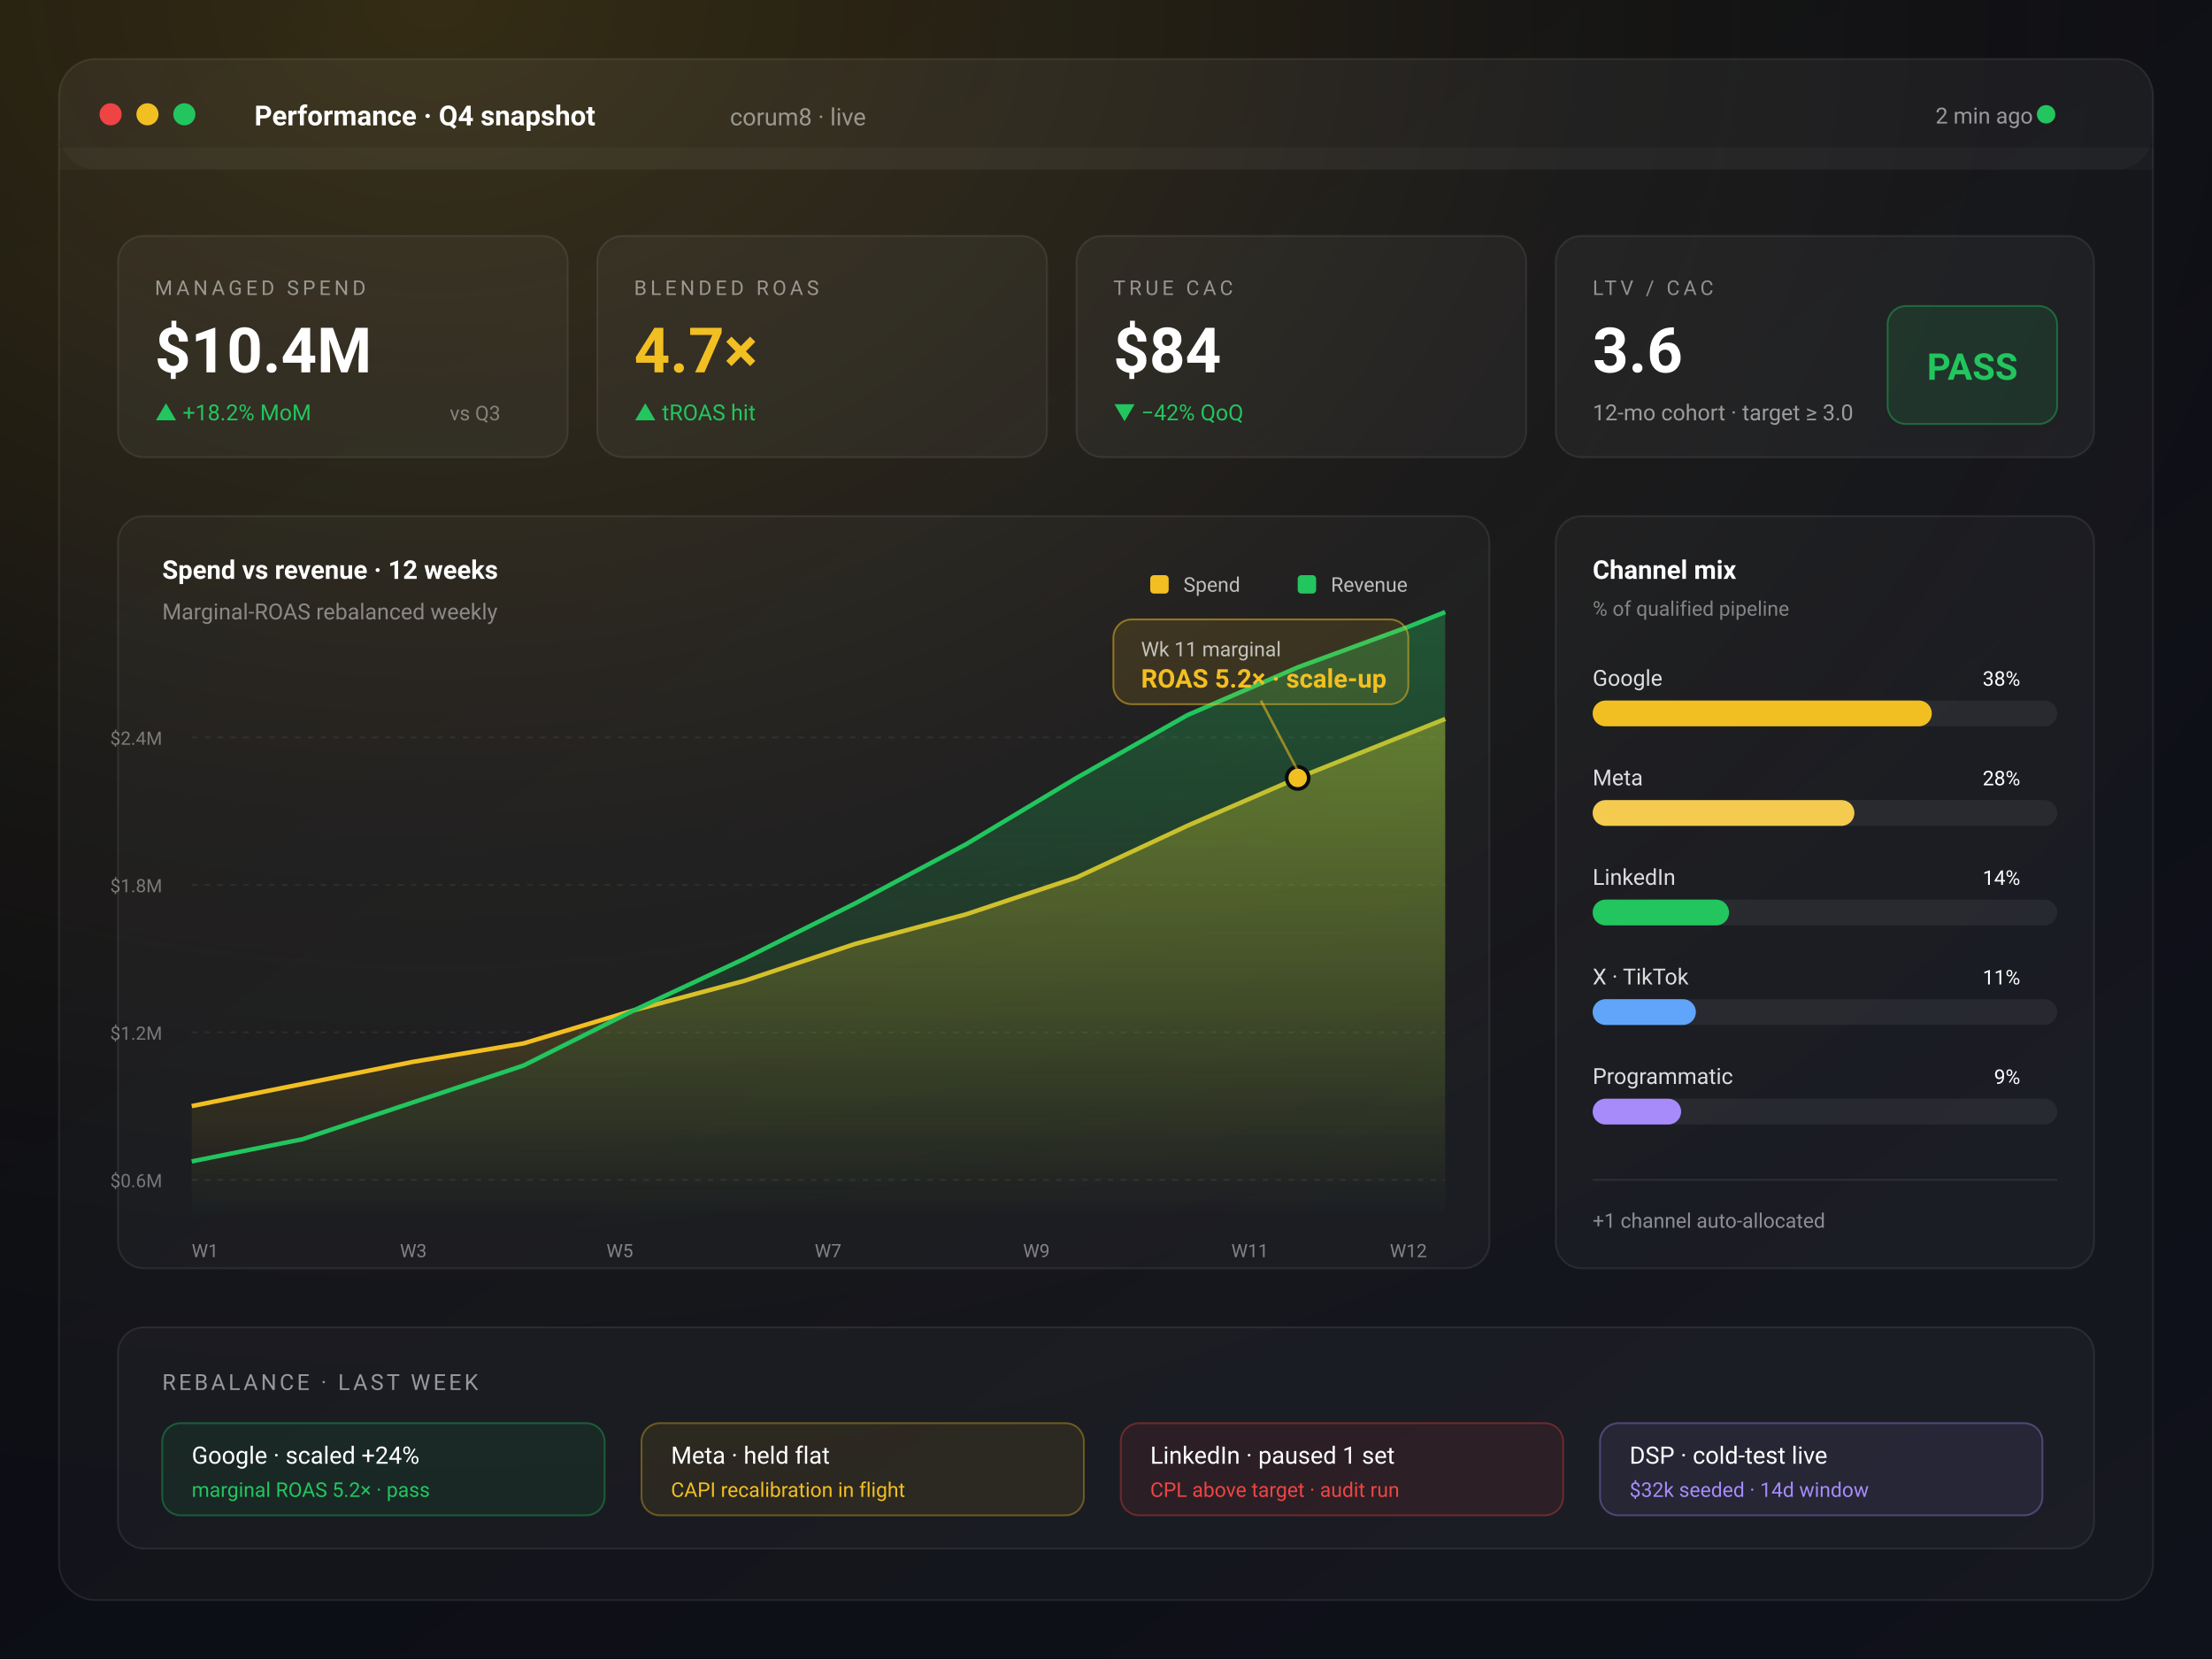
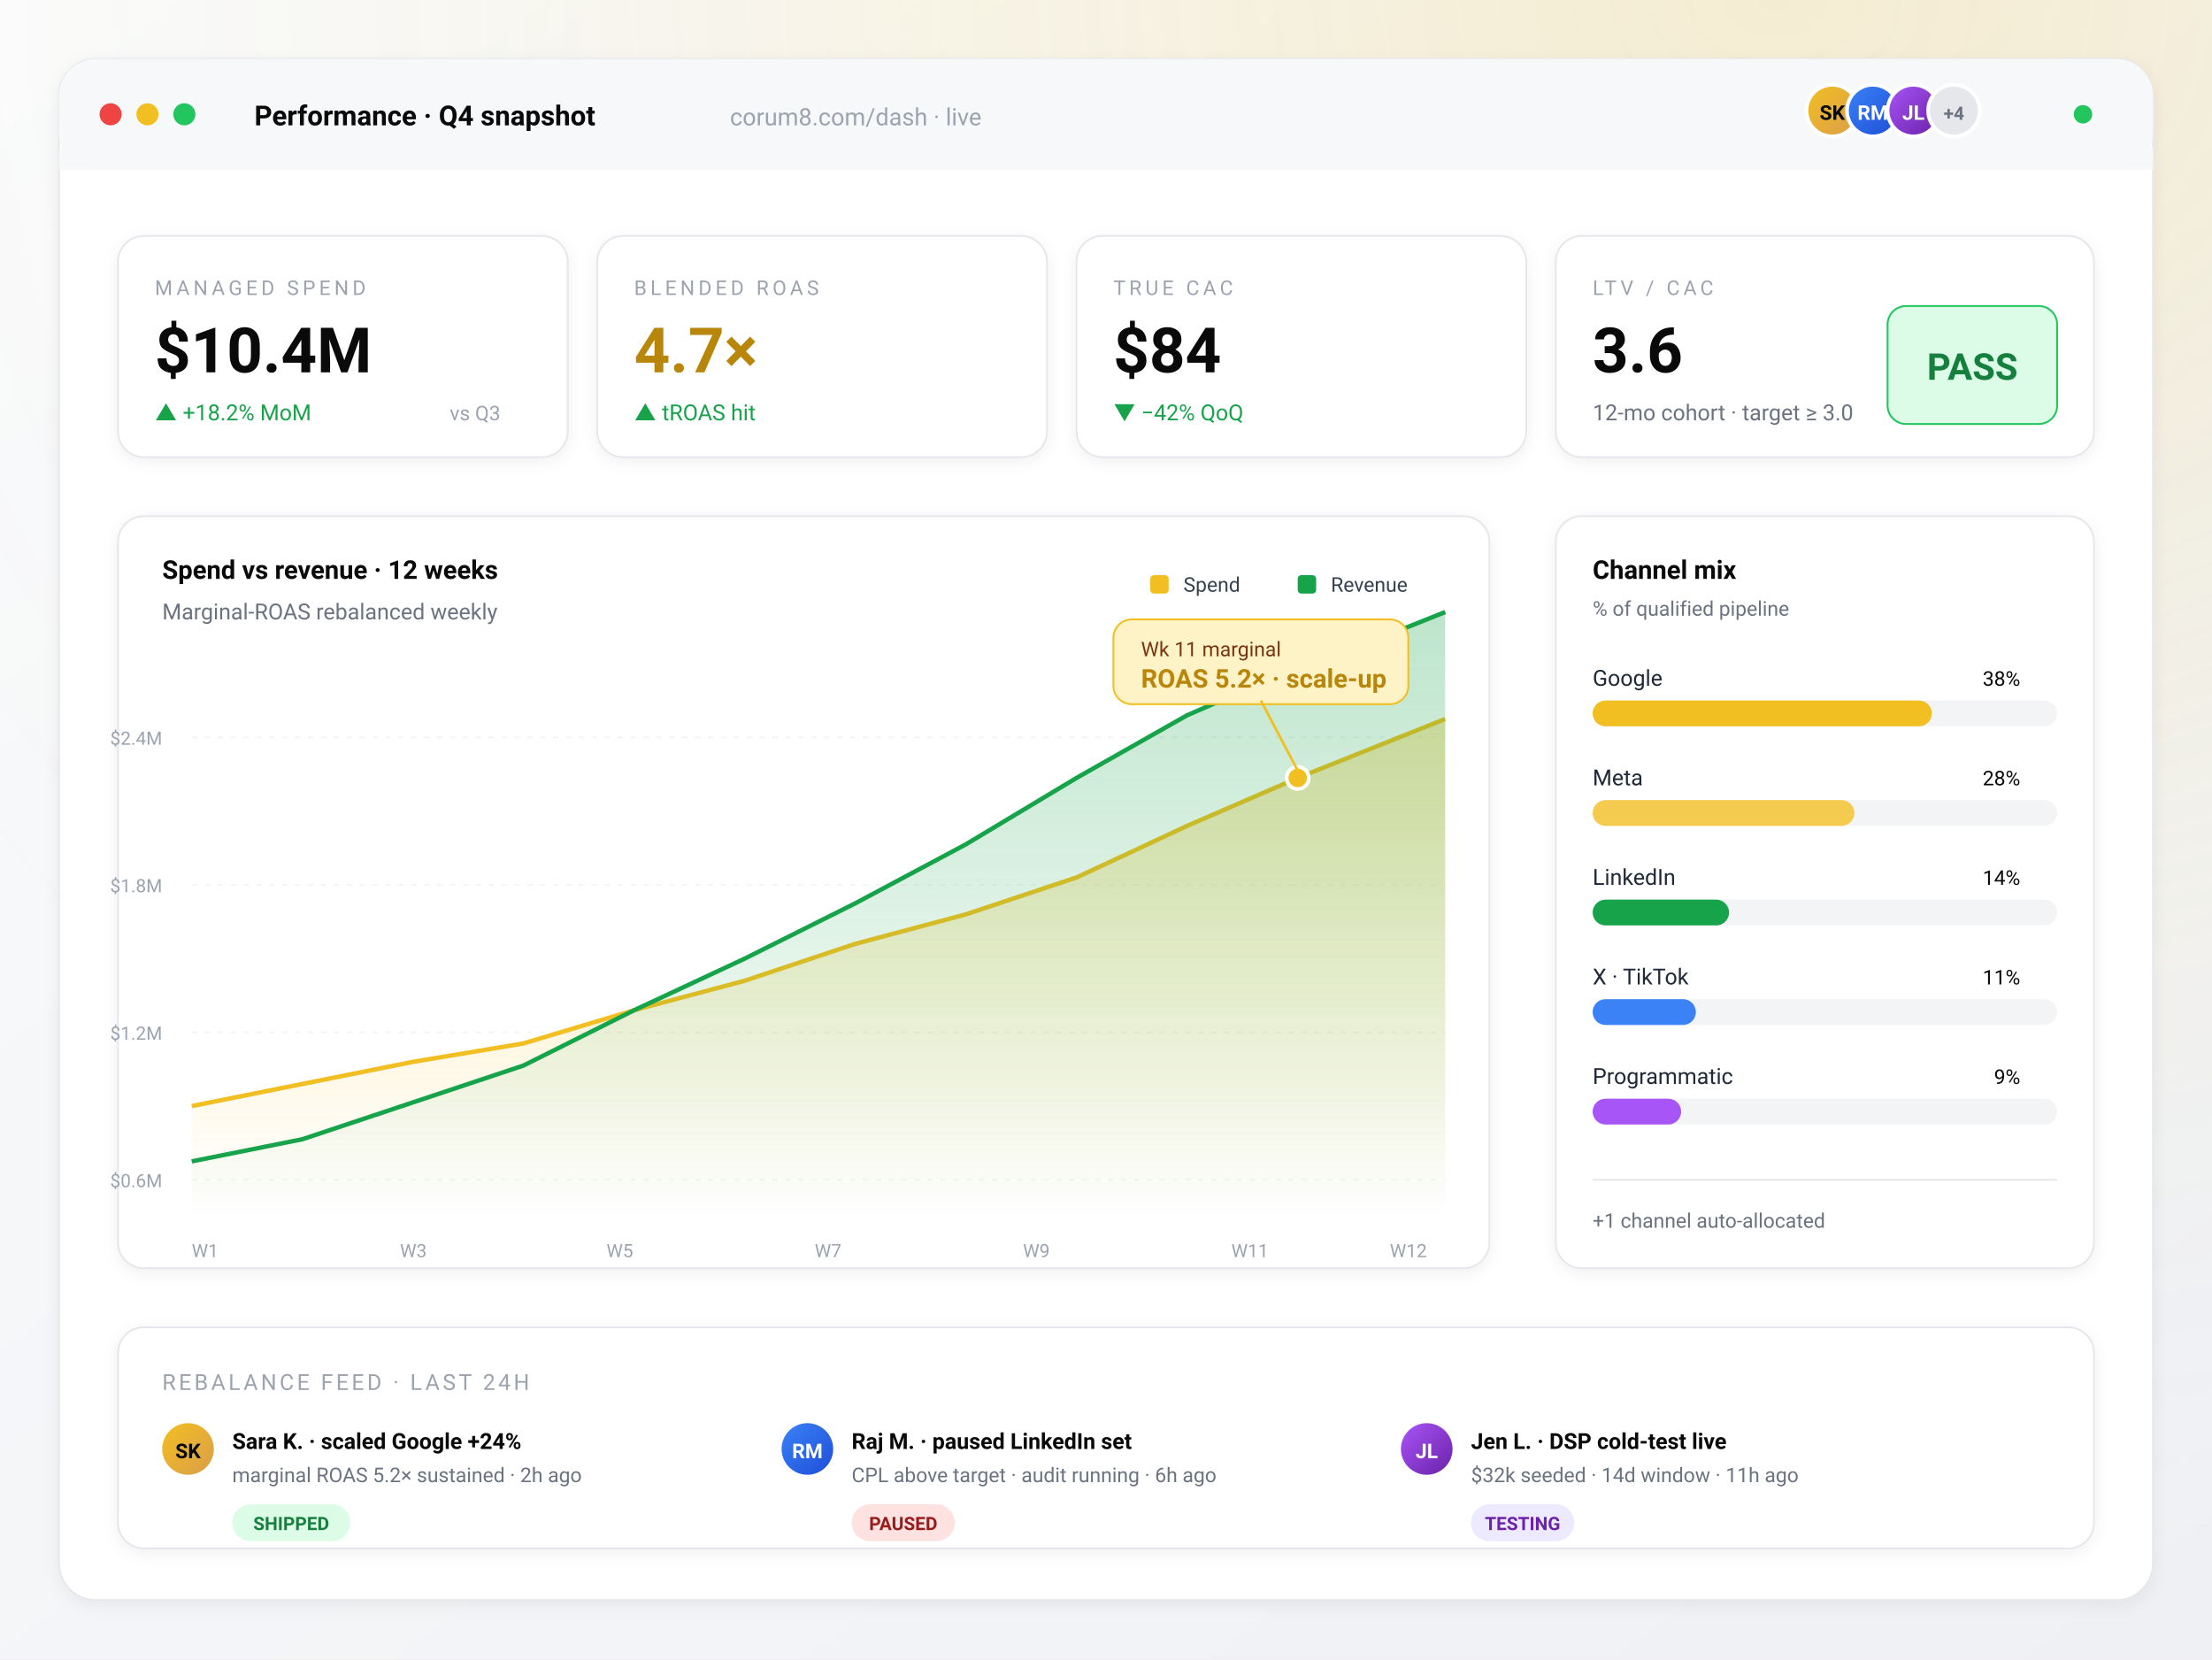
<svg xmlns="http://www.w3.org/2000/svg" viewBox="0 0 1200 900" width="1200" height="900" preserveAspectRatio="xMidYMid slice" font-family="-apple-system,BlinkMacSystemFont,'Segoe UI',Roboto,sans-serif">
  <defs>
    <linearGradient id="bg" x1="0" y1="0" x2="1" y2="1">
-       <stop offset="0%" stop-color="#0a0b10" />
-       <stop offset="100%" stop-color="#10121b" />
+       <stop offset="0%" stop-color="#fafbfc" />
+       <stop offset="100%" stop-color="#eef0f4" />
    </linearGradient>
-     <radialGradient id="wash" cx="20%" cy="0%" r="100%">
+     <radialGradient id="wash" cx="80%" cy="0%" r="100%">
      <stop offset="0%" stop-color="#f2bf22" stop-opacity="0.18" />
-       <stop offset="55%" stop-color="#f2bf22" stop-opacity="0.04" />
-       <stop offset="100%" stop-color="#000" stop-opacity="0" />
+       <stop offset="60%" stop-color="#f2bf22" stop-opacity="0.04" />
+       <stop offset="100%" stop-color="#fff" stop-opacity="0" />
    </radialGradient>
    <linearGradient id="lineFill" x1="0" y1="0" x2="0" y2="1">
-       <stop offset="0%" stop-color="#f2bf22" stop-opacity="0.42" />
+       <stop offset="0%" stop-color="#f2bf22" stop-opacity="0.35" />
      <stop offset="100%" stop-color="#f2bf22" stop-opacity="0" />
    </linearGradient>
    <linearGradient id="lineFill2" x1="0" y1="0" x2="0" y2="1">
-       <stop offset="0%" stop-color="#22c55e" stop-opacity="0.32" />
-       <stop offset="100%" stop-color="#22c55e" stop-opacity="0" />
+       <stop offset="0%" stop-color="#16a34a" stop-opacity="0.28" />
+       <stop offset="100%" stop-color="#16a34a" stop-opacity="0" />
    </linearGradient>
+     <linearGradient id="av1" x1="0" y1="0" x2="1" y2="1">
+       <stop offset="0%" stop-color="#f2bf22" />
+       <stop offset="100%" stop-color="#da9e49" />
+     </linearGradient>
+     <linearGradient id="av2" x1="0" y1="0" x2="1" y2="1">
+       <stop offset="0%" stop-color="#3b82f6" />
+       <stop offset="100%" stop-color="#1d4ed8" />
+     </linearGradient>
+     <linearGradient id="av3" x1="0" y1="0" x2="1" y2="1">
+       <stop offset="0%" stop-color="#a855f7" />
+       <stop offset="100%" stop-color="#6b21a8" />
+     </linearGradient>
+     <linearGradient id="av4" x1="0" y1="0" x2="1" y2="1">
+       <stop offset="0%" stop-color="#22c55e" />
+       <stop offset="100%" stop-color="#15803d" />
+     </linearGradient>
+     <filter id="cardShadow" x="-10%" y="-10%" width="120%" height="120%">
+       <feDropShadow dx="0" dy="2" stdDeviation="4" flood-color="#000" flood-opacity="0.06" />
+     </filter>
  </defs>
  <rect width="1200" height="900" fill="url(#bg)" />
  <rect width="1200" height="900" fill="url(#wash)" />
-   <rect x="32" y="32" width="1136" height="836" rx="20" fill="rgba(255,255,255,0.025)" stroke="rgba(255,255,255,0.08)" />
-   <rect x="32" y="32" width="1136" height="60" rx="20" fill="rgba(255,255,255,0.03)" />
-   <rect x="32" y="80" width="1136" height="12" fill="rgba(255,255,255,0.03)" />
+   <rect x="32" y="32" width="1136" height="836" rx="20" fill="#ffffff" stroke="#e5e7eb" filter="url(#cardShadow)" />
+   <rect x="32" y="32" width="1136" height="60" rx="20" fill="#f7f8fa" />
+   <rect x="32" y="80" width="1136" height="12" fill="#f7f8fa" />
  <circle cx="60" cy="62" r="6" fill="#ef4444" />
  <circle cx="80" cy="62" r="6" fill="#f2bf22" />
  <circle cx="100" cy="62" r="6" fill="#22c55e" />
-   <text x="138" y="68" font-size="15" font-weight="600" fill="#fff">Performance · Q4 snapshot</text>
-   <text x="396" y="68" font-size="13" fill="rgba(255,255,255,0.5)">corum8 · live</text>
-   <circle cx="1110" cy="62" r="5" fill="#22c55e" />
-   <text x="1050" y="67" font-size="12" fill="rgba(255,255,255,0.55)">2 min ago</text>
+   <text x="138" y="68" font-size="15" font-weight="600" fill="#0a0a0a">Performance · Q4 snapshot</text>
+   <text x="396" y="68" font-size="13" fill="#9ca3af">corum8.com/dash · live</text>
+   <g transform="translate(980,46)">
+     <circle cx="14" cy="14" r="14" fill="url(#av1)" stroke="#fff" stroke-width="2" />
+     <text x="14" y="19" font-size="11" font-weight="700" fill="#0a0a0a" text-anchor="middle">SK</text>
+     <circle cx="36" cy="14" r="14" fill="url(#av2)" stroke="#fff" stroke-width="2" />
+     <text x="36" y="19" font-size="11" font-weight="700" fill="#fff" text-anchor="middle">RM</text>
+     <circle cx="58" cy="14" r="14" fill="url(#av3)" stroke="#fff" stroke-width="2" />
+     <text x="58" y="19" font-size="11" font-weight="700" fill="#fff" text-anchor="middle">JL</text>
+     <circle cx="80" cy="14" r="14" fill="#e5e7eb" stroke="#fff" stroke-width="2" />
+     <text x="80" y="19" font-size="10" font-weight="700" fill="#6b7280" text-anchor="middle">+4</text>
+   </g>
+   <circle cx="1130" cy="62" r="5" fill="#22c55e" />
  <g transform="translate(64,128)">
-     <rect width="244" height="120" rx="14" fill="rgba(255,255,255,0.04)" stroke="rgba(255,255,255,0.08)" />
-     <text x="20" y="32" font-size="11" letter-spacing="2" fill="rgba(255,255,255,0.5)">MANAGED SPEND</text>
-     <text x="20" y="74" font-size="34" font-weight="700" fill="#fff">$10.4M</text>
-     <text x="20" y="100" font-size="12" fill="#22c55e">▲ +18.2% MoM</text>
-     <text x="180" y="100" font-size="11" fill="rgba(255,255,255,0.4)">vs Q3</text>
+     <rect width="244" height="120" rx="14" fill="#ffffff" stroke="#e5e7eb" filter="url(#cardShadow)" />
+     <text x="20" y="32" font-size="11" letter-spacing="2" fill="#9ca3af">MANAGED SPEND</text>
+     <text x="20" y="74" font-size="34" font-weight="700" fill="#0a0a0a">$10.4M</text>
+     <text x="20" y="100" font-size="12" fill="#16a34a">▲ +18.2% MoM</text>
+     <text x="180" y="100" font-size="11" fill="#9ca3af">vs Q3</text>
  </g>
  <g transform="translate(324,128)">
-     <rect width="244" height="120" rx="14" fill="rgba(255,255,255,0.04)" stroke="rgba(255,255,255,0.08)" />
-     <text x="20" y="32" font-size="11" letter-spacing="2" fill="rgba(255,255,255,0.5)">BLENDED ROAS</text>
-     <text x="20" y="74" font-size="34" font-weight="700" fill="#f2bf22">4.7×</text>
-     <text x="20" y="100" font-size="12" fill="#22c55e">▲ tROAS hit</text>
+     <rect width="244" height="120" rx="14" fill="#ffffff" stroke="#e5e7eb" filter="url(#cardShadow)" />
+     <text x="20" y="32" font-size="11" letter-spacing="2" fill="#9ca3af">BLENDED ROAS</text>
+     <text x="20" y="74" font-size="34" font-weight="700" fill="#b8860b">4.7×</text>
+     <text x="20" y="100" font-size="12" fill="#16a34a">▲ tROAS hit</text>
  </g>
  <g transform="translate(584,128)">
-     <rect width="244" height="120" rx="14" fill="rgba(255,255,255,0.04)" stroke="rgba(255,255,255,0.08)" />
-     <text x="20" y="32" font-size="11" letter-spacing="2" fill="rgba(255,255,255,0.5)">TRUE CAC</text>
-     <text x="20" y="74" font-size="34" font-weight="700" fill="#fff">$84</text>
-     <text x="20" y="100" font-size="12" fill="#22c55e">▼ −42% QoQ</text>
+     <rect width="244" height="120" rx="14" fill="#ffffff" stroke="#e5e7eb" filter="url(#cardShadow)" />
+     <text x="20" y="32" font-size="11" letter-spacing="2" fill="#9ca3af">TRUE CAC</text>
+     <text x="20" y="74" font-size="34" font-weight="700" fill="#0a0a0a">$84</text>
+     <text x="20" y="100" font-size="12" fill="#16a34a">▼ −42% QoQ</text>
  </g>
  <g transform="translate(844,128)">
-     <rect width="292" height="120" rx="14" fill="rgba(255,255,255,0.04)" stroke="rgba(255,255,255,0.08)" />
-     <text x="20" y="32" font-size="11" letter-spacing="2" fill="rgba(255,255,255,0.5)">LTV / CAC</text>
-     <text x="20" y="74" font-size="34" font-weight="700" fill="#fff">3.6</text>
-     <text x="20" y="100" font-size="12" fill="rgba(255,255,255,0.55)">12-mo cohort · target ≥ 3.0</text>
-     <rect x="180" y="38" width="92" height="64" rx="10" fill="rgba(34,197,94,0.12)" stroke="rgba(34,197,94,0.4)" />
-     <text x="226" y="78" font-size="20" font-weight="700" fill="#22c55e" text-anchor="middle">PASS</text>
+     <rect width="292" height="120" rx="14" fill="#ffffff" stroke="#e5e7eb" filter="url(#cardShadow)" />
+     <text x="20" y="32" font-size="11" letter-spacing="2" fill="#9ca3af">LTV / CAC</text>
+     <text x="20" y="74" font-size="34" font-weight="700" fill="#0a0a0a">3.6</text>
+     <text x="20" y="100" font-size="12" fill="#6b7280">12-mo cohort · target ≥ 3.0</text>
+     <rect x="180" y="38" width="92" height="64" rx="10" fill="#dcfce7" stroke="#22c55e" />
+     <text x="226" y="78" font-size="20" font-weight="700" fill="#15803d" text-anchor="middle">PASS</text>
  </g>
  <g transform="translate(64,280)">
-     <rect width="744" height="408" rx="14" fill="rgba(255,255,255,0.03)" stroke="rgba(255,255,255,0.08)" />
-     <text x="24" y="34" font-size="14" font-weight="600" fill="#fff">Spend vs revenue · 12 weeks</text>
-     <text x="24" y="56" font-size="12" fill="rgba(255,255,255,0.45)">Marginal-ROAS rebalanced weekly</text>
+     <rect width="744" height="408" rx="14" fill="#ffffff" stroke="#e5e7eb" filter="url(#cardShadow)" />
+     <text x="24" y="34" font-size="14" font-weight="600" fill="#0a0a0a">Spend vs revenue · 12 weeks</text>
+     <text x="24" y="56" font-size="12" fill="#6b7280">Marginal-ROAS rebalanced weekly</text>
    <g transform="translate(560,32)">
      <rect width="10" height="10" rx="2" fill="#f2bf22" />
-       <text x="18" y="9" font-size="11" fill="rgba(255,255,255,0.7)">Spend</text>
-       <rect x="80" width="10" height="10" rx="2" fill="#22c55e" />
-       <text x="98" y="9" font-size="11" fill="rgba(255,255,255,0.7)">Revenue</text>
+       <text x="18" y="9" font-size="11" fill="#374151">Spend</text>
+       <rect x="80" width="10" height="10" rx="2" fill="#16a34a" />
+       <text x="98" y="9" font-size="11" fill="#374151">Revenue</text>
    </g>
-     <g stroke="rgba(255,255,255,0.06)" stroke-dasharray="3,4">
+     <g stroke="#f3f4f6" stroke-dasharray="3,4">
      <line x1="40" y1="120" x2="720" y2="120" />
      <line x1="40" y1="200" x2="720" y2="200" />
      <line x1="40" y1="280" x2="720" y2="280" />
      <line x1="40" y1="360" x2="720" y2="360" />
    </g>
-     <g font-size="10" fill="rgba(255,255,255,0.4)">
+     <g font-size="10" fill="#9ca3af">
      <text x="24" y="124" text-anchor="end">$2.4M</text>
      <text x="24" y="204" text-anchor="end">$1.8M</text>
      <text x="24" y="284" text-anchor="end">$1.2M</text>
      <text x="24" y="364" text-anchor="end">$0.6M</text>
    </g>
    <path d="M40 320 L100 308 L160 296 L220 286 L280 268 L340 252 L400 232 L460 216 L520 196 L580 168 L640 142 L700 118 L720 110 L720 380 L40 380 Z" fill="url(#lineFill)" />
    <path d="M40 320 L100 308 L160 296 L220 286 L280 268 L340 252 L400 232 L460 216 L520 196 L580 168 L640 142 L700 118 L720 110" fill="none" stroke="#f2bf22" stroke-width="2.4" />
    <path d="M40 350 L100 338 L160 318 L220 298 L280 268 L340 240 L400 210 L460 178 L520 142 L580 108 L640 82 L700 60 L720 52 L720 380 L40 380 Z" fill="url(#lineFill2)" />
-     <path d="M40 350 L100 338 L160 318 L220 298 L280 268 L340 240 L400 210 L460 178 L520 142 L580 108 L640 82 L700 60 L720 52" fill="none" stroke="#22c55e" stroke-width="2.4" />
-     <circle cx="640" cy="142" r="6" fill="#f2bf22" stroke="#0a0b10" stroke-width="2" />
-     <rect x="540" y="56" width="160" height="46" rx="10" fill="rgba(242,191,34,0.12)" stroke="rgba(242,191,34,0.5)" />
-     <text x="555" y="76" font-size="11" fill="rgba(255,255,255,0.7)">Wk 11 marginal</text>
-     <text x="555" y="93" font-size="14" font-weight="700" fill="#f2bf22">ROAS 5.2× · scale-up</text>
-     <line x1="620" y1="100" x2="640" y2="138" stroke="rgba(242,191,34,0.55)" stroke-width="1.4" />
-     <g font-size="10" fill="rgba(255,255,255,0.45)">
+     <path d="M40 350 L100 338 L160 318 L220 298 L280 268 L340 240 L400 210 L460 178 L520 142 L580 108 L640 82 L700 60 L720 52" fill="none" stroke="#16a34a" stroke-width="2.4" />
+     <circle cx="640" cy="142" r="6" fill="#f2bf22" stroke="#fff" stroke-width="2" />
+     <rect x="540" y="56" width="160" height="46" rx="10" fill="#fef3c7" stroke="#f2bf22" />
+     <text x="555" y="76" font-size="11" fill="#78350f">Wk 11 marginal</text>
+     <text x="555" y="93" font-size="14" font-weight="700" fill="#b8860b">ROAS 5.2× · scale-up</text>
+     <line x1="620" y1="100" x2="640" y2="138" stroke="#f2bf22" stroke-width="1.4" />
+     <g font-size="10" fill="#9ca3af">
      <text x="40" y="402">W1</text>
      <text x="153" y="402">W3</text>
      <text x="265" y="402">W5</text>
      <text x="378" y="402">W7</text>
      <text x="491" y="402">W9</text>
      <text x="604" y="402">W11</text>
      <text x="690" y="402">W12</text>
    </g>
  </g>
  <g transform="translate(844,280)">
-     <rect width="292" height="408" rx="14" fill="rgba(255,255,255,0.03)" stroke="rgba(255,255,255,0.08)" />
-     <text x="20" y="34" font-size="14" font-weight="600" fill="#fff">Channel mix</text>
-     <text x="20" y="54" font-size="11" fill="rgba(255,255,255,0.45)">% of qualified pipeline</text>
-     <g font-size="12" fill="rgba(255,255,255,0.85)">
+     <rect width="292" height="408" rx="14" fill="#ffffff" stroke="#e5e7eb" filter="url(#cardShadow)" />
+     <text x="20" y="34" font-size="14" font-weight="600" fill="#0a0a0a">Channel mix</text>
+     <text x="20" y="54" font-size="11" fill="#6b7280">% of qualified pipeline</text>
+     <g font-size="12" fill="#1f2937">
      <text x="20" y="92">Google</text>
-       <rect x="20" y="100" width="252" height="14" rx="7" fill="rgba(255,255,255,0.06)" />
+       <rect x="20" y="100" width="252" height="14" rx="7" fill="#f3f4f6" />
      <rect x="20" y="100" width="184" height="14" rx="7" fill="#f2bf22" />
-       <text x="252" y="92" font-size="11" fill="#fff" text-anchor="end">38%</text>
+       <text x="252" y="92" font-size="11" fill="#0a0a0a" text-anchor="end">38%</text>
      <text x="20" y="146">Meta</text>
-       <rect x="20" y="154" width="252" height="14" rx="7" fill="rgba(255,255,255,0.06)" />
+       <rect x="20" y="154" width="252" height="14" rx="7" fill="#f3f4f6" />
      <rect x="20" y="154" width="142" height="14" rx="7" fill="#f4cb4e" />
-       <text x="252" y="146" font-size="11" fill="#fff" text-anchor="end">28%</text>
+       <text x="252" y="146" font-size="11" fill="#0a0a0a" text-anchor="end">28%</text>
      <text x="20" y="200">LinkedIn</text>
-       <rect x="20" y="208" width="252" height="14" rx="7" fill="rgba(255,255,255,0.06)" />
-       <rect x="20" y="208" width="74" height="14" rx="7" fill="#22c55e" />
-       <text x="252" y="200" font-size="11" fill="#fff" text-anchor="end">14%</text>
+       <rect x="20" y="208" width="252" height="14" rx="7" fill="#f3f4f6" />
+       <rect x="20" y="208" width="74" height="14" rx="7" fill="#16a34a" />
+       <text x="252" y="200" font-size="11" fill="#0a0a0a" text-anchor="end">14%</text>
      <text x="20" y="254">X · TikTok</text>
-       <rect x="20" y="262" width="252" height="14" rx="7" fill="rgba(255,255,255,0.06)" />
-       <rect x="20" y="262" width="56" height="14" rx="7" fill="#60a5fa" />
-       <text x="252" y="254" font-size="11" fill="#fff" text-anchor="end">11%</text>
+       <rect x="20" y="262" width="252" height="14" rx="7" fill="#f3f4f6" />
+       <rect x="20" y="262" width="56" height="14" rx="7" fill="#3b82f6" />
+       <text x="252" y="254" font-size="11" fill="#0a0a0a" text-anchor="end">11%</text>
      <text x="20" y="308">Programmatic</text>
-       <rect x="20" y="316" width="252" height="14" rx="7" fill="rgba(255,255,255,0.06)" />
-       <rect x="20" y="316" width="48" height="14" rx="7" fill="#a78bfa" />
-       <text x="252" y="308" font-size="11" fill="#fff" text-anchor="end">9%</text>
+       <rect x="20" y="316" width="252" height="14" rx="7" fill="#f3f4f6" />
+       <rect x="20" y="316" width="48" height="14" rx="7" fill="#a855f7" />
+       <text x="252" y="308" font-size="11" fill="#0a0a0a" text-anchor="end">9%</text>
    </g>
-     <line x1="20" y1="360" x2="272" y2="360" stroke="rgba(255,255,255,0.08)" />
-     <text x="20" y="386" font-size="11" fill="rgba(255,255,255,0.5)">+1 channel auto-allocated</text>
+     <line x1="20" y1="360" x2="272" y2="360" stroke="#e5e7eb" />
+     <text x="20" y="386" font-size="11" fill="#6b7280">+1 channel auto-allocated</text>
  </g>
  <g transform="translate(64,720)">
-     <rect width="1072" height="120" rx="14" fill="rgba(255,255,255,0.03)" stroke="rgba(255,255,255,0.08)" />
-     <text x="24" y="34" font-size="12" letter-spacing="1.6" fill="rgba(255,255,255,0.55)">REBALANCE · LAST WEEK</text>
-     <g transform="translate(24,52)" font-size="13" fill="#fff">
-       <rect width="240" height="50" rx="10" fill="rgba(34,197,94,0.08)" stroke="rgba(34,197,94,0.35)" />
-       <text x="16" y="22">Google · scaled +24%</text>
-       <text x="16" y="40" font-size="11" fill="#22c55e">marginal ROAS 5.2× · pass</text>
-       <g transform="translate(260,0)">
-         <rect width="240" height="50" rx="10" fill="rgba(242,191,34,0.08)" stroke="rgba(242,191,34,0.35)" />
-         <text x="16" y="22">Meta · held flat</text>
-         <text x="16" y="40" font-size="11" fill="#f2bf22">CAPI recalibration in flight</text>
-       </g>
-       <g transform="translate(520,0)">
-         <rect width="240" height="50" rx="10" fill="rgba(239,68,68,0.08)" stroke="rgba(239,68,68,0.35)" />
-         <text x="16" y="22">LinkedIn · paused 1 set</text>
-         <text x="16" y="40" font-size="11" fill="#ef4444">CPL above target · audit run</text>
-       </g>
-       <g transform="translate(780,0)">
-         <rect width="240" height="50" rx="10" fill="rgba(167,139,250,0.08)" stroke="rgba(167,139,250,0.35)" />
-         <text x="16" y="22">DSP · cold-test live</text>
-         <text x="16" y="40" font-size="11" fill="#a78bfa">$32k seeded · 14d window</text>
-       </g>
+     <rect width="1072" height="120" rx="14" fill="#ffffff" stroke="#e5e7eb" filter="url(#cardShadow)" />
+     <text x="24" y="34" font-size="12" letter-spacing="1.6" fill="#9ca3af">REBALANCE FEED · LAST 24H</text>
+     <g transform="translate(24,52)">
+       <circle cx="14" cy="14" r="14" fill="url(#av1)" />
+       <text x="14" y="19" font-size="11" font-weight="700" fill="#0a0a0a" text-anchor="middle">SK</text>
+       <text x="38" y="14" font-size="12" font-weight="600" fill="#0a0a0a">Sara K. · scaled Google +24%</text>
+       <text x="38" y="32" font-size="11" fill="#6b7280">marginal ROAS 5.2× sustained · 2h ago</text>
+       <rect x="38" y="44" width="64" height="20" rx="10" fill="#dcfce7" />
+       <text x="70" y="58" font-size="10" font-weight="700" fill="#15803d" text-anchor="middle">SHIPPED</text>
+     </g>
+     <g transform="translate(360,52)">
+       <circle cx="14" cy="14" r="14" fill="url(#av2)" />
+       <text x="14" y="19" font-size="11" font-weight="700" fill="#fff" text-anchor="middle">RM</text>
+       <text x="38" y="14" font-size="12" font-weight="600" fill="#0a0a0a">Raj M. · paused LinkedIn set</text>
+       <text x="38" y="32" font-size="11" fill="#6b7280">CPL above target · audit running · 6h ago</text>
+       <rect x="38" y="44" width="56" height="20" rx="10" fill="#fee2e2" />
+       <text x="66" y="58" font-size="10" font-weight="700" fill="#991b1b" text-anchor="middle">PAUSED</text>
+     </g>
+     <g transform="translate(696,52)">
+       <circle cx="14" cy="14" r="14" fill="url(#av3)" />
+       <text x="14" y="19" font-size="11" font-weight="700" fill="#fff" text-anchor="middle">JL</text>
+       <text x="38" y="14" font-size="12" font-weight="600" fill="#0a0a0a">Jen L. · DSP cold-test live</text>
+       <text x="38" y="32" font-size="11" fill="#6b7280">$32k seeded · 14d window · 11h ago</text>
+       <rect x="38" y="44" width="56" height="20" rx="10" fill="#ede9fe" />
+       <text x="66" y="58" font-size="10" font-weight="700" fill="#6b21a8" text-anchor="middle">TESTING</text>
    </g>
  </g>
</svg>
